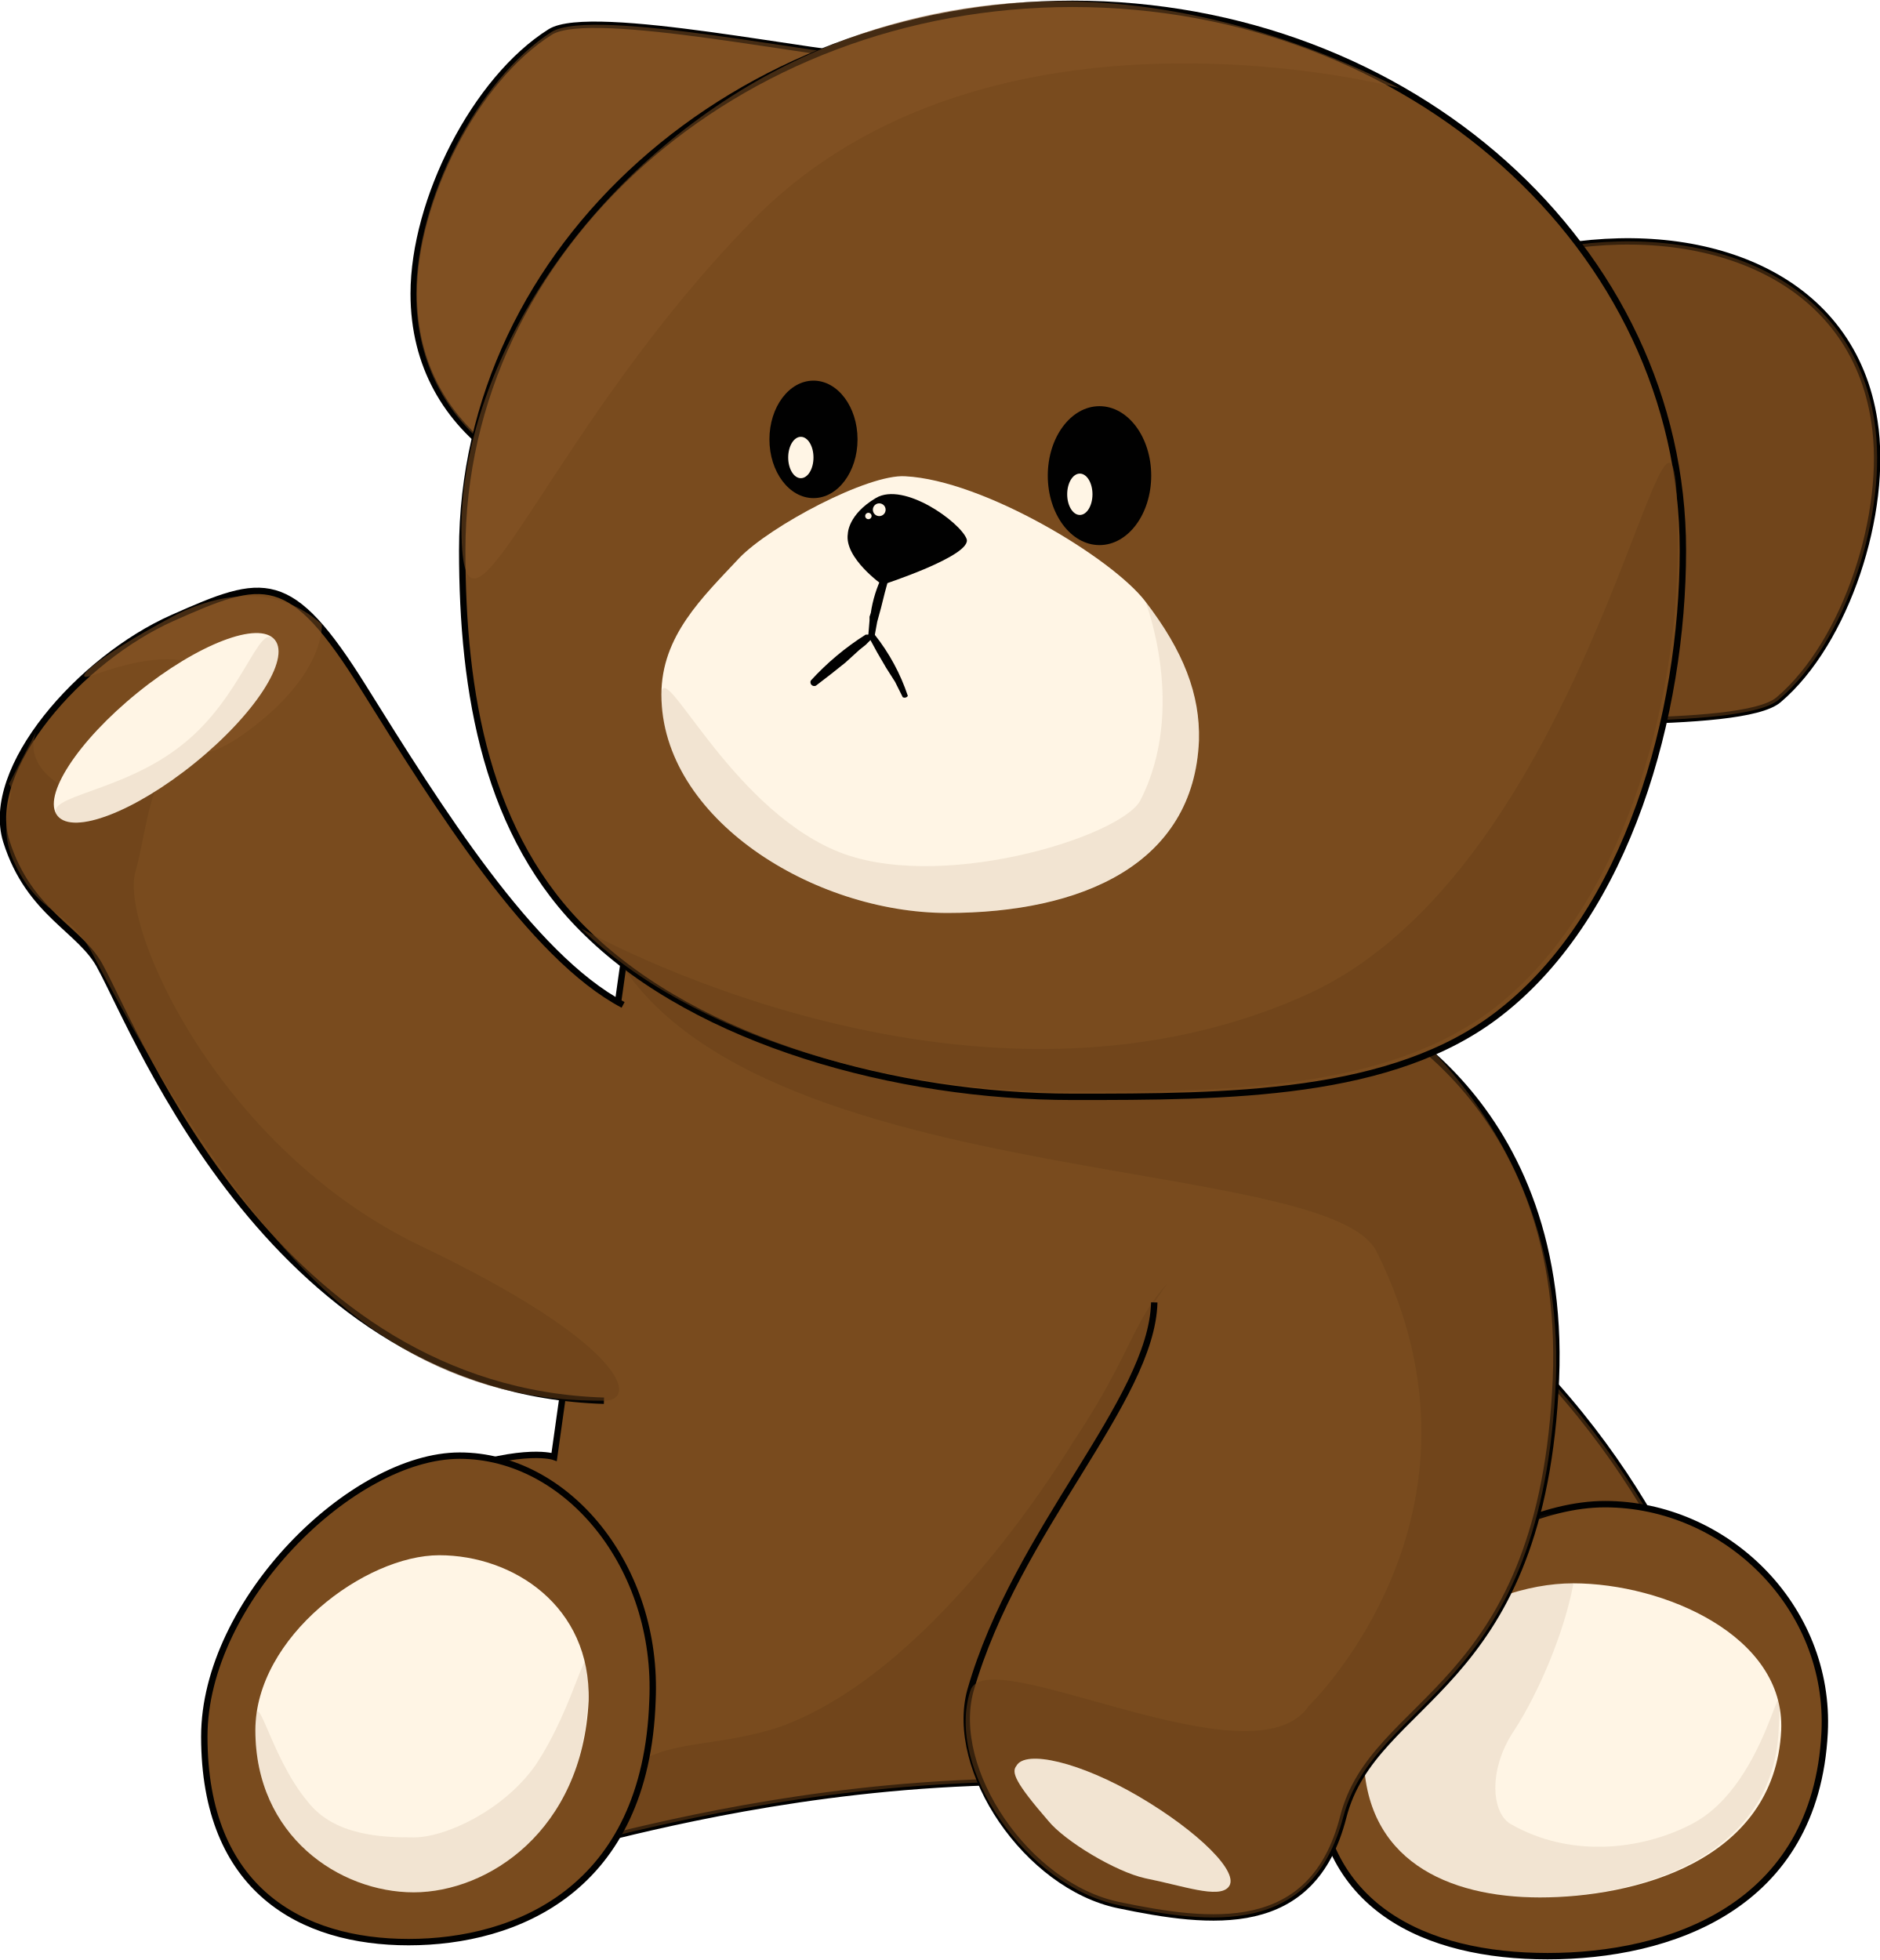
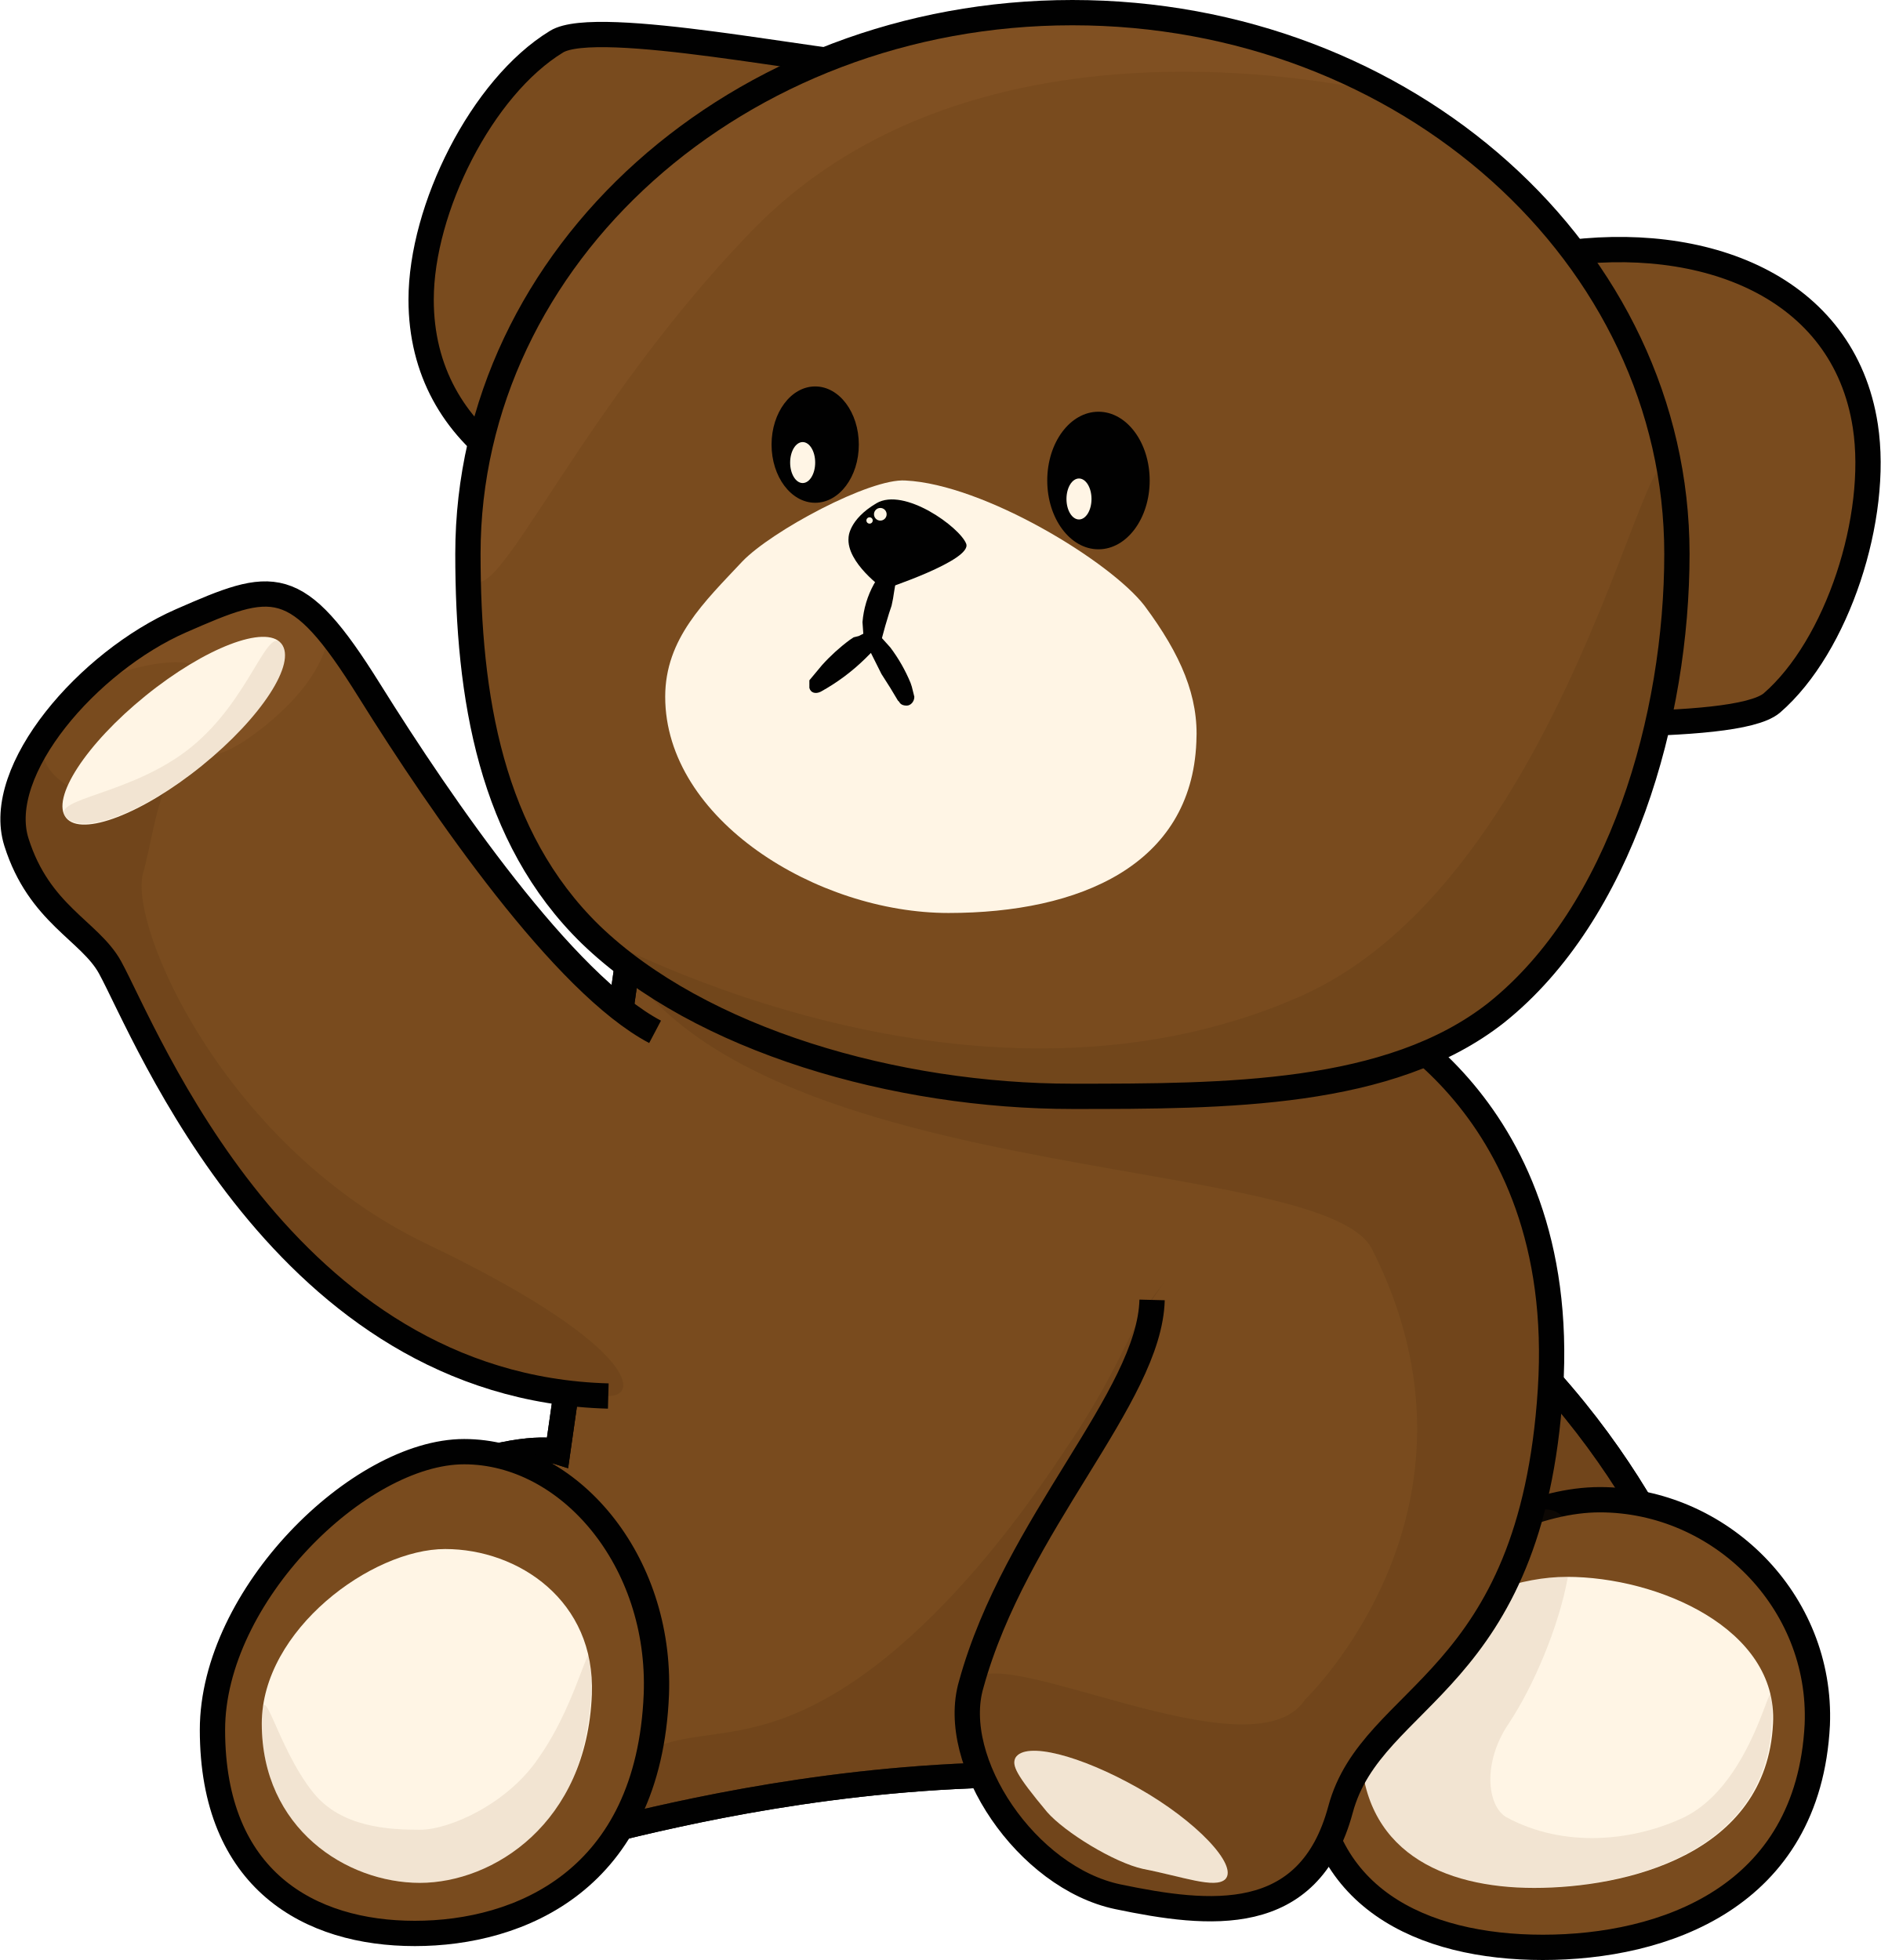
- <svg xmlns="http://www.w3.org/2000/svg" id="Layer_1" x="0" y="0" version="1.1" viewBox="0 0 1472 1535" xml:space="preserve">
-   <style>.st0{fill:#794b1e;stroke:#010101;stroke-width:5;stroke-miterlimit:10}.st1{opacity:.5;fill:#885525}.st2{opacity:.53;fill:#694118}.st3{fill:#fff5e5}.st4{opacity:.1;fill:#794b1e}.st5{fill:#010101}</style>
-   <path d="M745 230c0 113-85 171-201 171s-220-58-220-171c0-73 48-168 107-205 32-20 215 20 257 20 116 0 57 72 57 185z" class="st0" />
-   <path d="M746 230c0 113-85 171-201 171s-219-58-219-171c0-73 48-168 106-205 33-20 216 20 258 20 116 0 56 72 56 185z" class="st1" />
-   <path d="M1052 393c-17-111 58-182 173-200s226 25 243 137c11 71-22 173-75 218-29 25-216 13-257 20-115 17-67-63-84-175z" class="st0" />
-   <path d="M1052 393c-17-111 58-182 173-200s226 25 243 137c11 71-22 173-75 218-29 25-216 13-257 20-115 17-67-63-84-175z" class="st2" />
-   <path d="M502 657l-68 484s-22-8-81 12c-60 20 88 278 88 278s-16 12-7 17c9 6 342-115 660-9s247-142 247-142-38-147-185-273-125-351-125-351l-529-16z" class="st0" />
-   <path d="M998 1316s11-250-58-267c-6-1 19-84 17-82-77 59-55 70-117 163-13 21-113 182-231 223-38 12-66 11-91 19-59 20-77 59-77 59s-16 12-7 17c9 6 342-115 660-9s247-142 247-142-38-147-185-273-125-351-125-351l-33 643z" class="st2" />
-   <path d="M511 1332c-5 148-107 189-191 189s-160-41-160-161c0-106 116-220 200-220s156 87 151 192z" class="st0" />
-   <path d="M461 1332c-5 102-79 150-137 150s-124-44-124-127c0-73 86-137 144-137s119 40 117 114z" class="st3" />
-   <path d="M461 1314c0 129-79 168-137 168s-124-44-124-127c0-43 10 19 41 56 21 27 59 28 83 28 25 0 70-21 95-56 33-49 42-111 42-69z" class="st4" />
-   <path d="M1429 1357c-7 137-122 175-217 175s-181-38-181-149c0-99 132-205 226-205s177 80 172 179z" class="st0" />
-   <path d="M1395 1355c-5 104-117 131-189 131s-138-29-138-113c0-75 92-133 164-133 71 0 166 41 163 115z" class="st3" />
-   <path d="M1393 1355c-5 104-117 131-189 131s-137-29-137-113c0-26 108-176 136-185 61-20 22 107-17 167-21 31-18 66-2 74 46 26 101 20 140 0 64-32 73-148 69-74z" class="st4" />
-   <path d="M473 1097c-257-8-365-286-394-339-15-30-56-42-74-99s58-143 130-175 92-38 150 55 131 210 203 248" class="st0" />
-   <path d="M7 614c7 7-10 28 3 59 21 47 43 36 63 75 49 94 113 199 182 263 89 82 177 86 218 86 28 0 16-45-143-121S94 726 106 683c7-24 10-62 24-81 9-11 30-51-56 7-22 14-15 13-28 5-30-20-17-42-17-42L7 614z" class="st2" />
-   <path d="M160 552c19-8 10-58-85-24-23 9-2-12 60-45 38-20 83-25 117 6 0 0 3 36-52 79-67 53-61-7-40-16z" class="st1" />
-   <path d="M904 1020c-2 77-108 178-144 304-17 62 44 153 116 168s152 25 176-69 152-97 166-332c15-235-155-304-155-304" class="st0" />
-   <path d="M1037 756s196 100 181 335c-14 235-141 238-166 332s-104 84-176 69-136-107-116-168c13-40 222 76 265 12 0 0 156-150 53-356-43-84-582-40-617-294-3-22 586 92 576 70z" class="st2" />
-   <path d="M1318 431c0 128-43 284-143 362-84 66-214 66-335 66-138 0-293-43-380-128-79-76-98-188-98-300C362 194 576 3 840 3s478 191 478 428z" class="st0" />
-   <path d="M362 431c-16-227 301-579 734-362 0 0-321-86-507 104-154 157-220 345-227 258z" class="st1" />
-   <path d="M1021 780c241-106 293-590 293-353 0 128-44 284-143 362-85 66-214 66-335 66-139 0-294-43-381-128 0 0 300 171 566 53z" class="st2" />
-   <ellipse cx="637.1" cy="344.1" class="st5" rx="34.5" ry="46" />
-   <ellipse cx="861.1" cy="372.5" class="st5" rx="40.5" ry="54.4" />
-   <path d="M939 580c-4 97-92 135-197 135s-224-74-224-171c0-46 32-76 61-107 24-25 101-66 130-64 61 3 162 64 188 98 30 39 43 73 42 109z" class="st3" />
-   <path d="M518 544c-1 97 120 171 224 171s193-38 197-135c1-36-12-70-42-109 0 0 33 84-4 156-16 29-160 73-239 39-84-36-135-153-136-122z" class="st4" />
-   <path d="M664 418s0-15 22-28 66 19 71 32-66 36-66 36-30-21-27-40zM635 533a210 210 0 0143-36h2l2-1 2-1 1 2a157 157 0 0126 48 3 3 0 01-4 1l-6-12-7-11-7-12-6-11h2l-1 1-1 1-3 3-5 4-11 10a929 929 0 01-23 18 3 3 0 01-4-4z" class="st5" />
-   <path d="M696 453l-3 11-3 12-3 11-2 11h-5l1-12v-3l1-3a99 99 0 019-29l5 2z" class="st5" />
-   <ellipse cx="627.2" cy="358.3" class="st3" rx="9.9" ry="16.2" />
-   <circle cx="680.1" cy="404.1" r="2.5" class="st3" />
-   <circle cx="688.6" cy="399.2" r="5" class="st3" />
-   <ellipse cx="845.7" cy="387.1" class="st3" rx="9.9" ry="16.2" />
-   <ellipse cx="130.1" cy="570.1" class="st3" rx="109.5" ry="35.5" transform="rotate(-39 130 570)" />
-   <path d="M215 501c13 16-16 59-63 97s-95 56-107 41c-12-16 51-18 98-56 47-37 60-97 72-82z" class="st4" />
-   <path d="M962 1478c-8 9-35-1-65-7-23-5-63-29-76-45-26-30-29-38-25-43 7-13 50-3 96 24s80 60 70 71z" class="st3" />
-   <path d="M962 1478c-8 9-35-1-65-7-23-5-63-29-76-45-26-30-29-38-25-43 7-13 50-3 96 24s80 60 70 71z" class="st4" />
+ <svg xmlns="http://www.w3.org/2000/svg" id="Layer_1" x="0" y="0" version="1.1" viewBox="0 0 1487 1550" xml:space="preserve">
+   <style>.st0{fill:#794b1e;stroke:#010101;stroke-width:20}.st1{opacity:.53;fill:#694118}.st2{fill:none;stroke:#010101;stroke-width:20}.st3{fill:#fff5e5}.st4{opacity:.1}.st4,.st5{fill:#794b1e}.st6{opacity:.5;fill:#885525}.st7{fill:#794b1e;stroke:#010101;stroke-width:20}.st10{fill:#010101}</style>
+   <path d="M510 665l-69 483s-22-7-81 13c-59 19 88 277 88 277s-16 12-7 18 342-115 661-9 247-142 247-142-38-148-186-274-124-351-124-351l-529-15z" class="st0" />
+   <path d="M1005 1324s11-251-58-267c-5-1 20-84 18-83-77 60-56 71-117 164-14 20-113 181-232 222-37 13-66 11-90 19-59 20-78 59-78 59s-16 12-7 18 342-115 661-9 247-142 247-142-38-148-186-274-124-351-124-351l-34 644z" class="st1" />
+   <path d="M510 665l-69 483s-22-7-81 13c-59 19 88 277 88 277s-16 12-7 18 342-115 661-9 247-142 247-142-38-148-186-274-124-351-124-351l-529-15z" class="st2" />
+   <path d="M519 1340c-6 147-108 189-191 189s-160-42-160-161c0-106 116-220 199-220s156 86 152 192z" class="st0" />
+   <path d="M468 1340c-4 102-78 149-136 149s-125-43-125-126c0-74 87-138 145-138s119 41 116 115z" class="st3" />
+   <path d="M468 1322c0 128-78 167-136 167s-125-43-125-126c0-43 11 18 41 55 22 27 59 29 84 29 24 0 70-21 94-57 34-48 42-111 42-68z" class="st4" />
+   <path d="M1437 1364c-7 137-122 176-217 176s-182-39-182-150c0-98 132-204 227-204s176 80 172 178z" class="st0" />
+   <path d="M1402 1363c-5 104-117 130-189 130s-137-29-137-113c0-75 91-133 163-133s167 41 163 116z" class="st3" />
+   <path d="M1401 1363c-5 104-117 130-189 130-72 1-138-29-138-113 0-25 109-175 136-184 61-21 23 107-17 167-21 31-17 65-2 74 46 25 101 19 141 0 64-32 72-149 69-74z" class="st4" />
+   <path d="M481 1104c-257-7-365-286-394-339-16-29-56-42-74-99s57-143 130-175 91-38 149 55 151 219 223 258" class="st5" />
+   <path d="M15 621c7 8-11 28 3 59 21 48 42 36 63 76 49 93 112 199 182 263 88 81 176 85 218 85 28 0 16-44-143-120S102 734 113 691c7-24 11-63 25-81 8-12 30-52-57 6-21 15-15 13-28 5-30-19-16-42-16-42l-22 42z" class="st1" />
+   <path d="M168 560c19-9 9-59-85-24-23 8-3-12 60-46 37-20 83-24 117 7 0 0 3 35-53 79-66 52-60-7-39-16z" class="st6" />
+   <ellipse cx="137.6" cy="577.5" class="st3" rx="109.5" ry="35.5" transform="rotate(-39 138 578)" />
+   <path d="M223 509c12 15-16 58-63 96s-95 56-108 41c-12-15 52-17 99-55s60-97 72-82z" class="st4" />
+   <path d="M911 1028c-2 77-108 177-143 304-18 61 44 153 116 168s151 24 176-69 151-98 166-332-156-304-156-304" class="st5" />
+   <path d="M1045 764s195 100 181 335-142 238-166 332-104 84-176 69-136-108-116-168c13-40 222 76 264 12 0 0 157-150 53-356-42-84-581-41-617-295-3-21 587 92 577 71z" class="st1" />
+   <path d="M969 1486c-8 8-34-2-65-8-23-5-62-29-76-45-25-30-28-37-25-43 8-13 51-2 97 24s79 61 69 72z" class="st3" />
+   <path d="M969 1486c-8 8-34-2-65-8-23-5-62-29-76-45-25-30-28-37-25-43 8-13 51-2 97 24s79 61 69 72z" class="st4" />
+   <path d="M911 1028c-2 77-108 177-143 304-18 61 44 153 116 168s151 24 176-69 151-98 166-332-156-304-156-304" class="st2" />
+   <path d="M754 237c0 113-85 172-201 172s-220-59-220-172c0-72 48-168 107-204 32-20 215 19 257 19 116 0 57 72 57 185zM1059 401c-17-112 58-183 173-200s226 25 243 136c11 72-22 174-74 219-30 25-217 13-258 19-115 18-67-62-84-174z" class="st7" />
+   <path fill="#794b1e" stroke="#010101" stroke-width=".3" d="M1326 438c0 129-44 284-143 363-84 66-214 66-335 66-139 0-294-44-381-128-79-77-97-188-97-301 0-236 214-428 478-428s478 192 478 428z" />
+   <path d="M370 438c-17-226 301-579 734-362 0 0-321-86-508 105-153 157-220 344-226 257z" class="st6" />
+   <path fill="#694118" d="M1028 788c242-107 293-590 293-354 0 129-43 284-143 363-84 66-214 66-335 66-138 0-293-44-380-128 0 0 299 170 565 53z" opacity=".5" />
+   <path d="M946 587c-4 97-92 135-196 135s-224-74-224-171c0-46 31-75 61-107 23-24 101-66 129-64 62 3 162 64 189 99 29 39 43 72 41 108z" class="st3" />
+   <path d="M640 538l10-12a148 148 0 0122-20l3-2 4-1 4-2h1v-1h4l6-1 1 3 9 10a128 128 0 0116 28l1 3 1 4 1 4c0 4-3 7-6 7s-5-1-6-3l-1-1-6-10-7-11-6-12-6-12 7 2v2h-1v1l-2 2-3 3-2 2a162 162 0 01-35 26c-4 2-8 1-9-3v-6z" class="st10" />
+   <path d="M708 462l-1 6a113 113 0 01-2 11l-2 6-3 10-3 11h-14l-1-14a75 75 0 019-30l3-5 14 5z" class="st10" />
+   <path d="M671 425s0-14 22-27 66 19 71 32-65 36-65 36-30-21-28-41z" class="st10" />
+   <circle cx="687.6" cy="411.6" r="2.5" class="st3" />
+   <circle cx="696.1" cy="406.7" r="5" class="st3" />
+   <ellipse cx="644.6" cy="351.6" class="st10" rx="34.5" ry="46" />
+   <ellipse cx="868.6" cy="380" class="st10" rx="40.5" ry="54.4" />
+   <ellipse cx="634.7" cy="365.8" class="st3" rx="9.9" ry="16.2" />
+   <ellipse cx="853.2" cy="394.6" class="st3" rx="9.9" ry="16.2" />
+   <path d="M481 1104c-257-7-365-286-394-339-16-29-56-42-74-99s57-143 130-175 91-38 149 55 154 232 226 270m808-378c0 129-44 284-143 363-84 66-214 66-335 66-139 0-294-44-381-128-79-77-97-188-97-301 0-236 214-428 478-428s478 192 478 428z" class="st2" />
</svg>
